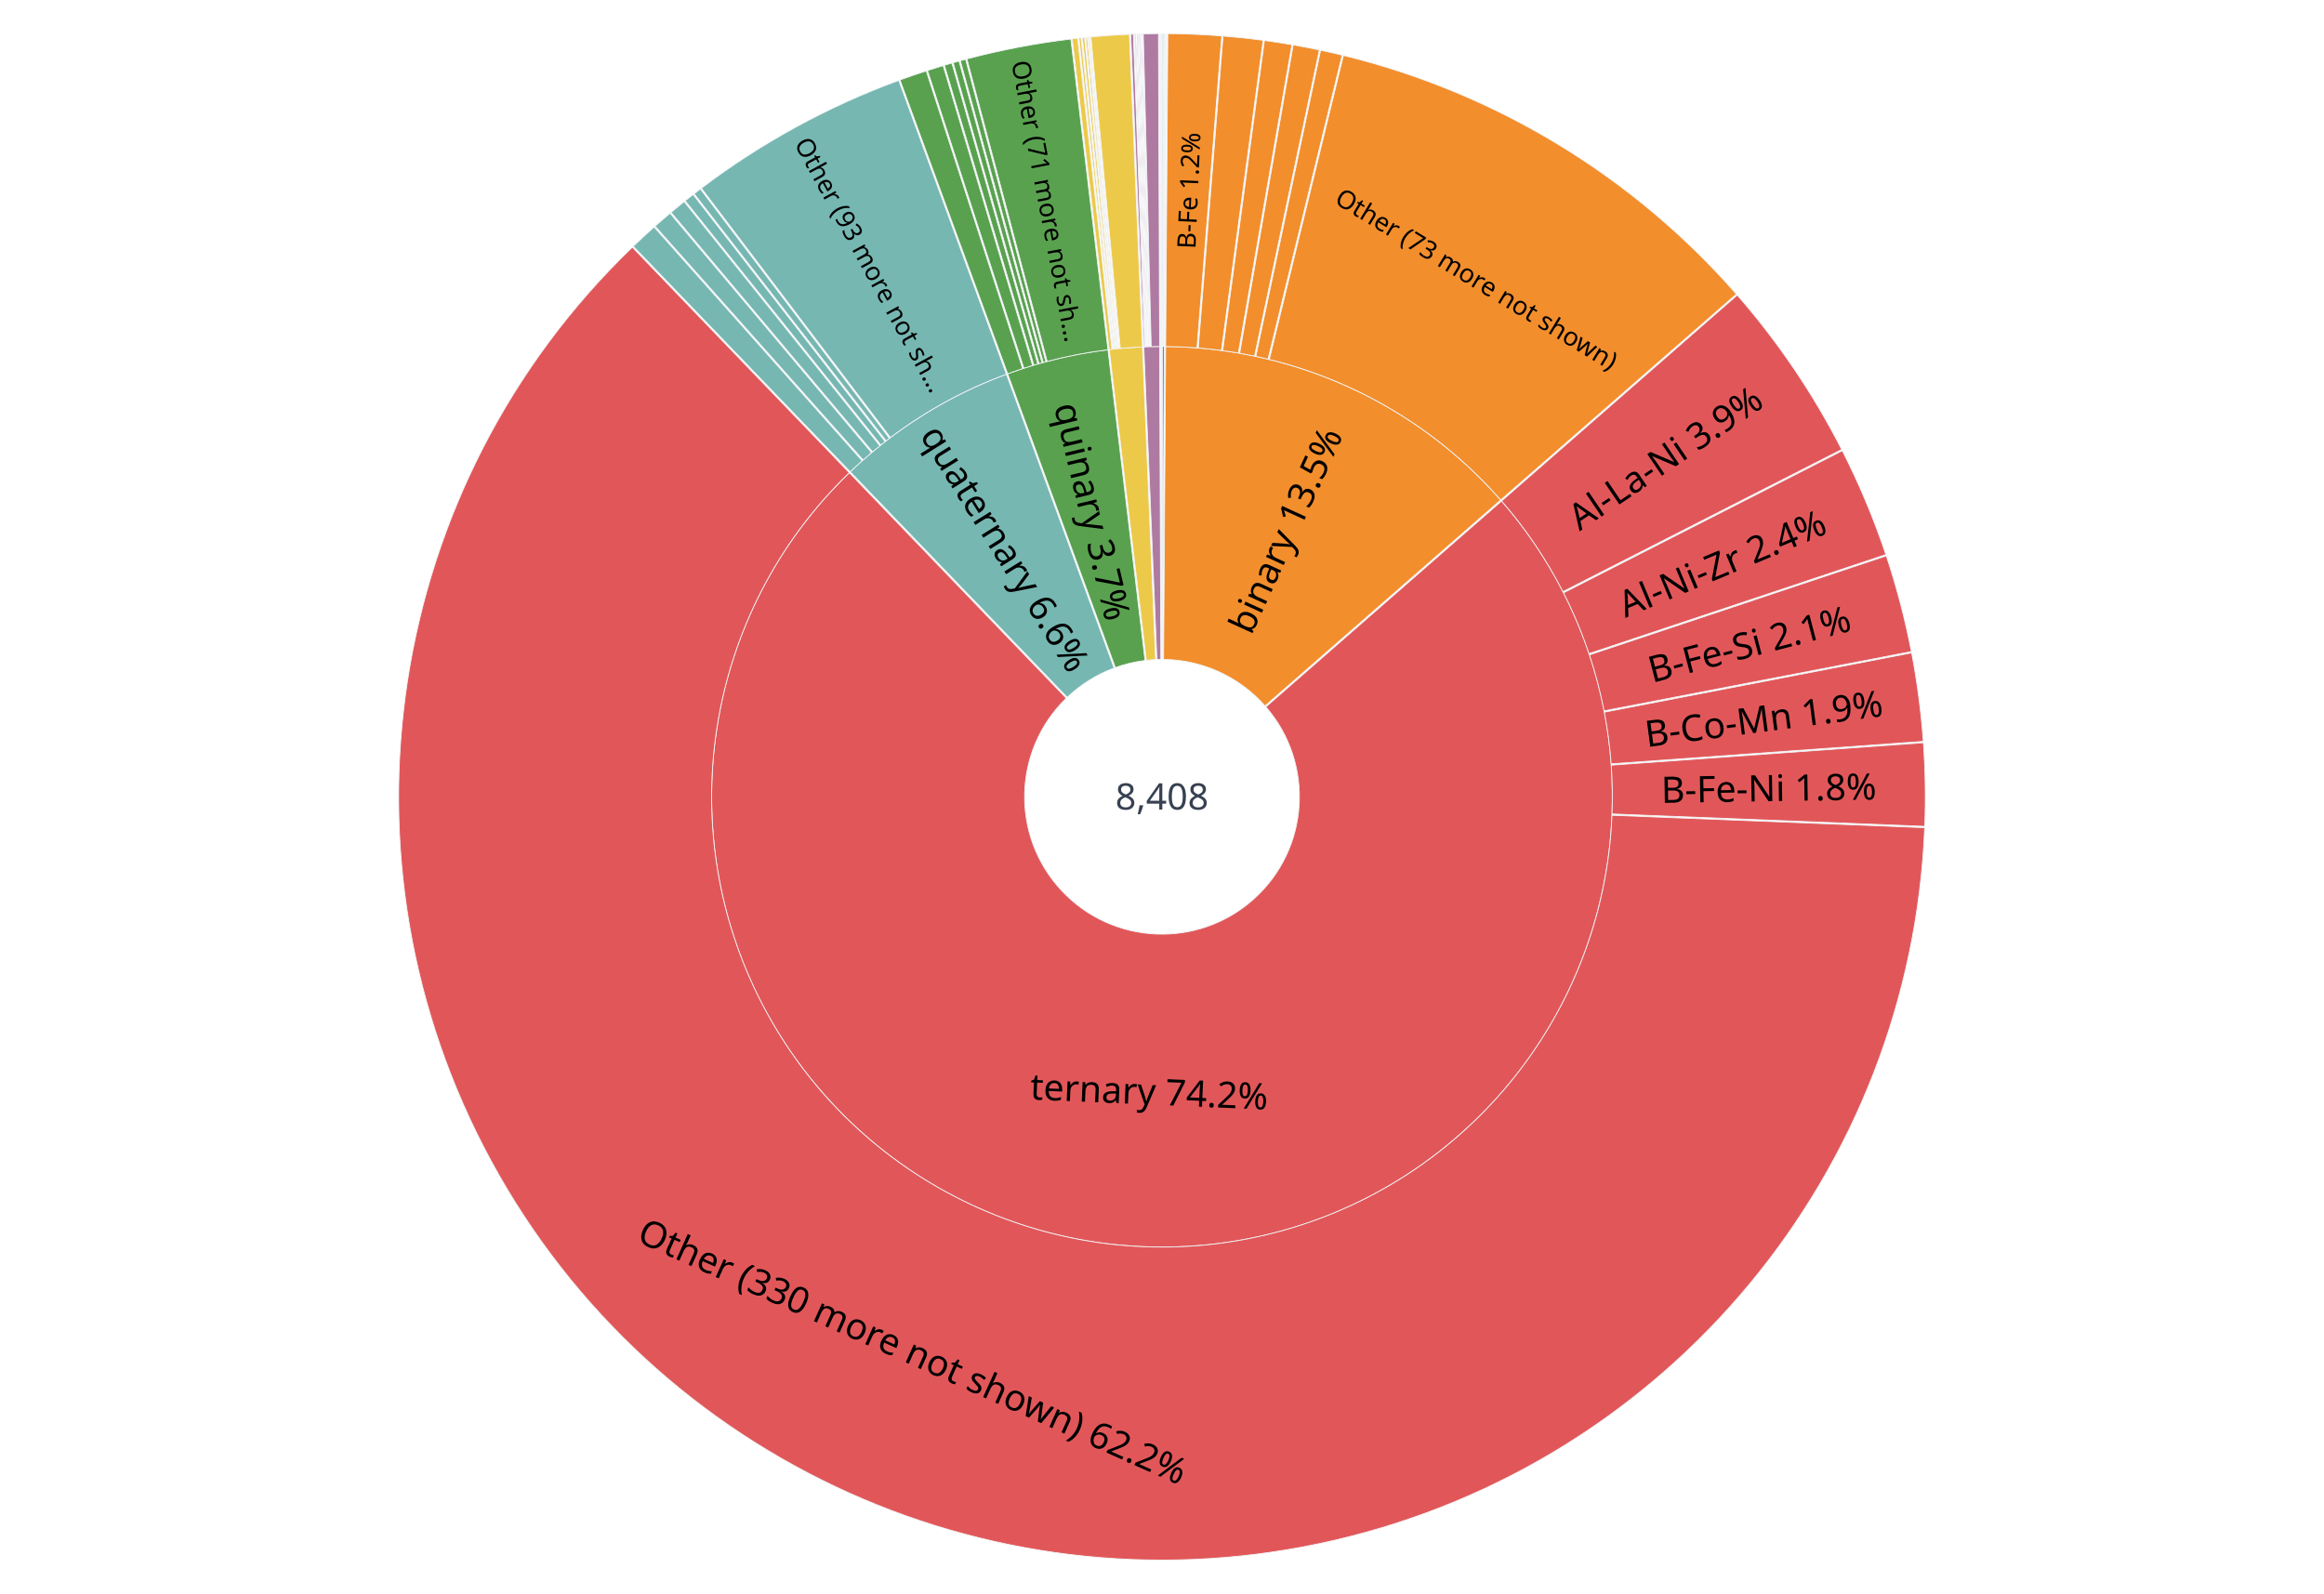
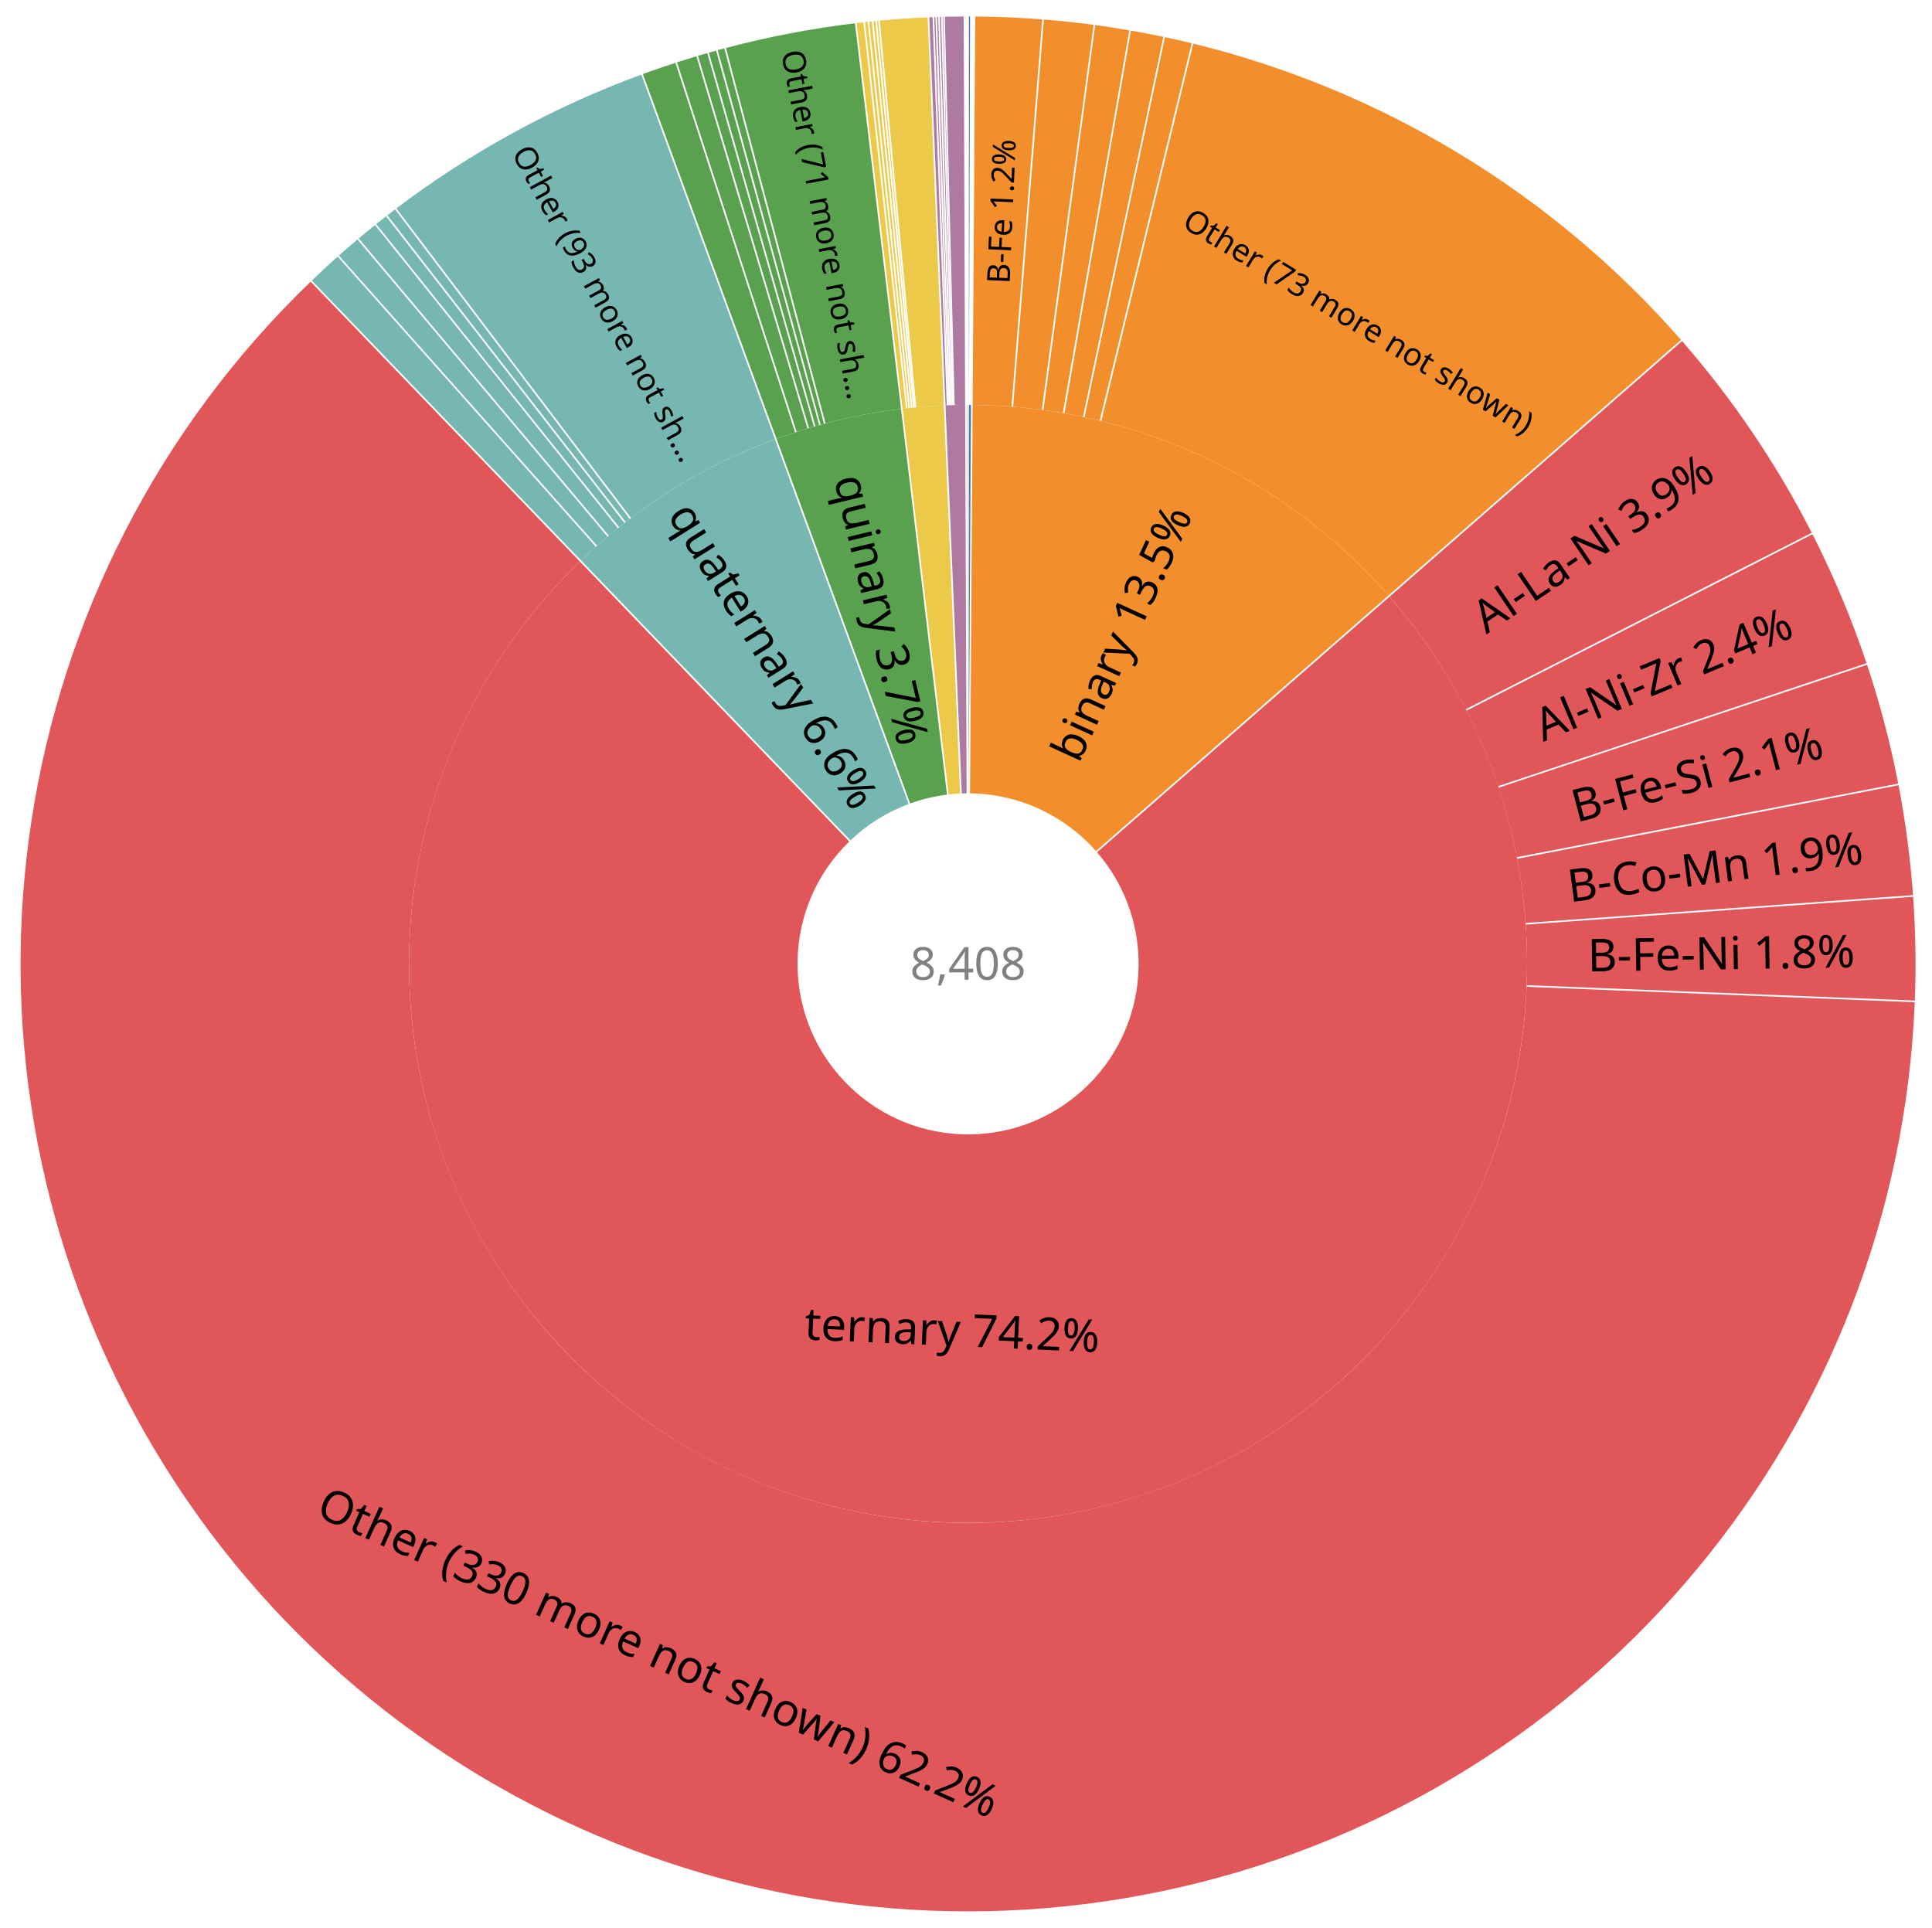
- <svg xmlns="http://www.w3.org/2000/svg" width="700.25" height="480.25" fill="#374151" font-family="system-ui, sans-serif" font-size="11" viewBox="-0.12 -0.12 700.25 480.25">
-   <g stroke="#f1f3f5" stroke-width=".25" class="arcs">
+ <svg xmlns="http://www.w3.org/2000/svg" width="469" height="468" fill="gray" font-family="system-ui, sans-serif" font-size="11" viewBox="115 6 469 468">
+   <g stroke="rgba(0, 0, 0, 0)" stroke-width=".25" class="arcs">
    <path fill="#4e79a7" d="M350.2 104.3h.51l-.57 94.3Zm0-94.3h.29l-.28 94.3h-.01Zm.57 0-.31 94.3Zm.18 0-.39 94.3Zm.17 0-.46 94.3Zm.26 0-.57 94.3Z" />
    <path fill="#f28e2c" d="M351.11 104.31a135.7 135.7 0 0 1 100.94 46.25l-71.01 62.05a41.4 41.4 0 0 0-30.56-14.01Z" />
    <path fill="#f28e2c" d="M351.75 10.01a230 230 0 0 1 16.25.7l-7.46 94a136 136 0 0 0-9.43-.4Zm16.65.73a230 230 0 0 1 12.08 1.29l-12.58 93.46a136 136 0 0 0-6.96-.75Zm12.47 1.34a230 230 0 0 1 8.27 1.28l-16.13 92.9a136 136 0 0 0-4.71-.72Zm8.66 1.34a230 230 0 0 1 7.88 1.52l-19.52 92.26a136 136 0 0 0-4.48-.87Zm8.27 1.6a230 230 0 0 1 6.48 1.48l-22.33 91.61a136 136 0 0 0-3.67-.83Zm6.87 1.57a230 230 0 0 1 118.4 71.92l-71.02 62.05a135.7 135.7 0 0 0-69.71-42.35Z" />
    <path fill="#e15759" d="M452.32 150.86a135.7 135.7 0 1 1-196.54-8.52l65.38 67.96a41.4 41.4 0 1 0 60.15 2.61Z" />
    <path fill="#e15759" d="M523.33 88.81a230 230 0 0 1 31.48 46.53l-84.01 42.84a135.7 135.7 0 0 0-18.48-27.32Zm31.66 46.89a230 230 0 0 1 13.12 31.31l-89.45 29.85a136 136 0 0 0-7.68-18.32Zm13.25 31.69a230 230 0 0 1 7.56 28.85l-92.59 17.86a136 136 0 0 0-4.42-16.86Zm7.64 29.24a230 230 0 0 1 3.51 26.68l-94.05 6.76a136 136 0 0 0-2.06-15.57Zm3.54 27.08a230 230 0 0 1 .41 25.2l-94.23-3.74a136 136 0 0 0-.23-14.7Z" />
    <path fill="#e15759" d="M579.81 249.31a230 230 0 1 1-389.4-174.93l65.37 67.96a135.7 135.7 0 1 0 229.81 103.23Z" />
    <path fill="#76b7b2" d="M256.07 142.06a135.7 135.7 0 0 1 47.05-29.41l32.45 88.55a41.4 41.4 0 0 0-14.12 8.82Z" />
    <path fill="#76b7b2" d="M190.7 74.1a230 230 0 0 1 6.27-5.8l62.68 70.45a136 136 0 0 0-3.58 3.31Zm6.57-6.07a230 230 0 0 1 4.5-3.89l60.71 72.15a136 136 0 0 0-2.53 2.2Zm4.81-4.15a230 230 0 0 1 3.94-3.24l58.97 73.59a136 136 0 0 0-2.2 1.81Zm4.25-3.49a230 230 0 0 1 2.39-1.88l57.86 74.46a136 136 0 0 0-1.28 1.01Zm2.7-2.13a230 230 0 0 1 1.87-1.43l56.96 75.15a136 136 0 0 0-.97.75Zm2.19-1.67a230 230 0 0 1 59.46-32.48l32.44 88.54a135.7 135.7 0 0 0-34.94 19.09Z" />
    <path fill="#59a14f" d="M303.5 112.52a135.7 135.7 0 0 1 30.22-7.24l11.17 93.64a41.4 41.4 0 0 0-8.94 2.14Z" />
    <path fill="#59a14f" d="M271.06 23.97a230 230 0 0 1 7.9-2.72l29.05 89.71a136 136 0 0 0-4.51 1.56Zm8.29-2.85a230 230 0 0 1 4.7-1.46l26.96 90.36a136 136 0 0 0-2.62.82Zm5.09-1.58a230 230 0 0 1 2.25-.65l25.88 90.68a136 136 0 0 0-1.17.34Zm2.64-.76a230 230 0 0 1 1.76-.5l25 90.93-.89.25Zm2.15-.61a230 230 0 0 1 1.6-.43l24.18 91.15-.79.21Zm1.99-.53a230 230 0 0 1 31.32-5.99l11.18 93.63a136 136 0 0 0-18.32 3.51Z" />
    <path fill="#edc949" d="M334.11 105.23a136 136 0 0 1 10.01-.8l3.95 94.22a41 41 0 0 0-2.78.22Z" />
    <path fill="#edc949" d="M322.94 11.6a230 230 0 0 1 1.65-.19l10.33 93.73-.81.09Zm2.05-.24.62-.06 9.92 93.77-.21.03Zm1.02-.1.63-.07 9.49 93.82-.2.02Zm1.03-.11.45-.05 9.15 93.86-.11.01Zm.85-.08.29-.03 8.86 93.88Zm.69-.07a230 230 0 0 1 11.6-.79l3.94 94.22a136 136 0 0 0-6.68.45Z" />
    <path fill="#af7aa1" d="M344.52 104.41a136 136 0 0 1 4.77-.11l.36 94.3a41 41 0 0 0-1.18.03Z" />
    <path fill="#af7aa1" d="m340.58 10.19.8-.03 3.45 94.24-.31.01Zm1.2-.04.29-.01 3.17 94.24h-.01Zm.69-.03.28-.01 2.89 94.26Zm.69-.02.28-.01 2.61 94.27h-.01Zm.68-.02h.12l2.44 94.27Zm.52-.01a230 230 0 0 1 4.58-.07l.35 94.3a136 136 0 0 0-2.54.04Z" />
    <path fill="#ff9da7" d="M349.69 104.3h.11l.12 94.3Zm-.46-94.3.31 94.3Zm.25 0 .22 94.3Zm.26 0 .11 94.3Zm.17 0 .04 94.3Z" />
  </g>
  <g fill="#000" class="arc-labels" dominant-baseline="central" text-anchor="middle">
    <text class="arc-label" transform="rotate(-65.38 317.716 -221.687)">binary 13.5%</text>
    <text class="arc-label" font-size="7.7" transform="rotate(-87.54 208.841 -158.117)">B-Fe 1.2%</text>
    <text class="arc-label" font-size="7.7" transform="rotate(31.28 72.931 836.52)">Other (73 more not shown)</text>
    <text class="arc-label" transform="rotate(2.48 -7414.35 8160.56)">ternary 74.2%</text>
    <text class="arc-label" transform="rotate(-34.08 475.1 -749.266)">Al-La-Ni 3.9%</text>
    <text class="arc-label" transform="rotate(-22.74 680.321 -1204.9)">Al-Ni-Zr 2.4%</text>
    <text class="arc-label" transform="rotate(-14.69 1014.52 -1946.891)">B-Fe-Si 2.1%</text>
    <text class="arc-label" transform="rotate(-7.51 1911.976 -3939.432)">B-Co-Mn 1.9%</text>
    <text class="arc-label" transform="rotate(-.92 15029.979 -33064.13)">B-Fe-Ni 1.8%</text>
    <text class="arc-label" transform="rotate(24.19 -811.63 845.225)">Other (330 more not shown) 62.2%</text>
    <text class="arc-label" transform="rotate(57.99 2.745 355.883)">quaternary 6.6%</text>
    <text class="arc-label" font-size="7.7" transform="rotate(61.36 64.161 260.868)">Other (93 more not sh…</text>
    <text class="arc-label" transform="rotate(76.53 67.138 285.735)">quinary 3.7%</text>
    <text class="arc-label" font-size="7.7" transform="rotate(79.17 121.293 221.079)">Other (71 more not sh…</text>
  </g>
  <text class="center-label" font-weight="700" text-anchor="middle" transform="translate(350 240)">
    <tspan x="0" class="center-value" dy=".35em" font-weight="400" opacity=".8">8,408</tspan>
  </text>
</svg>
